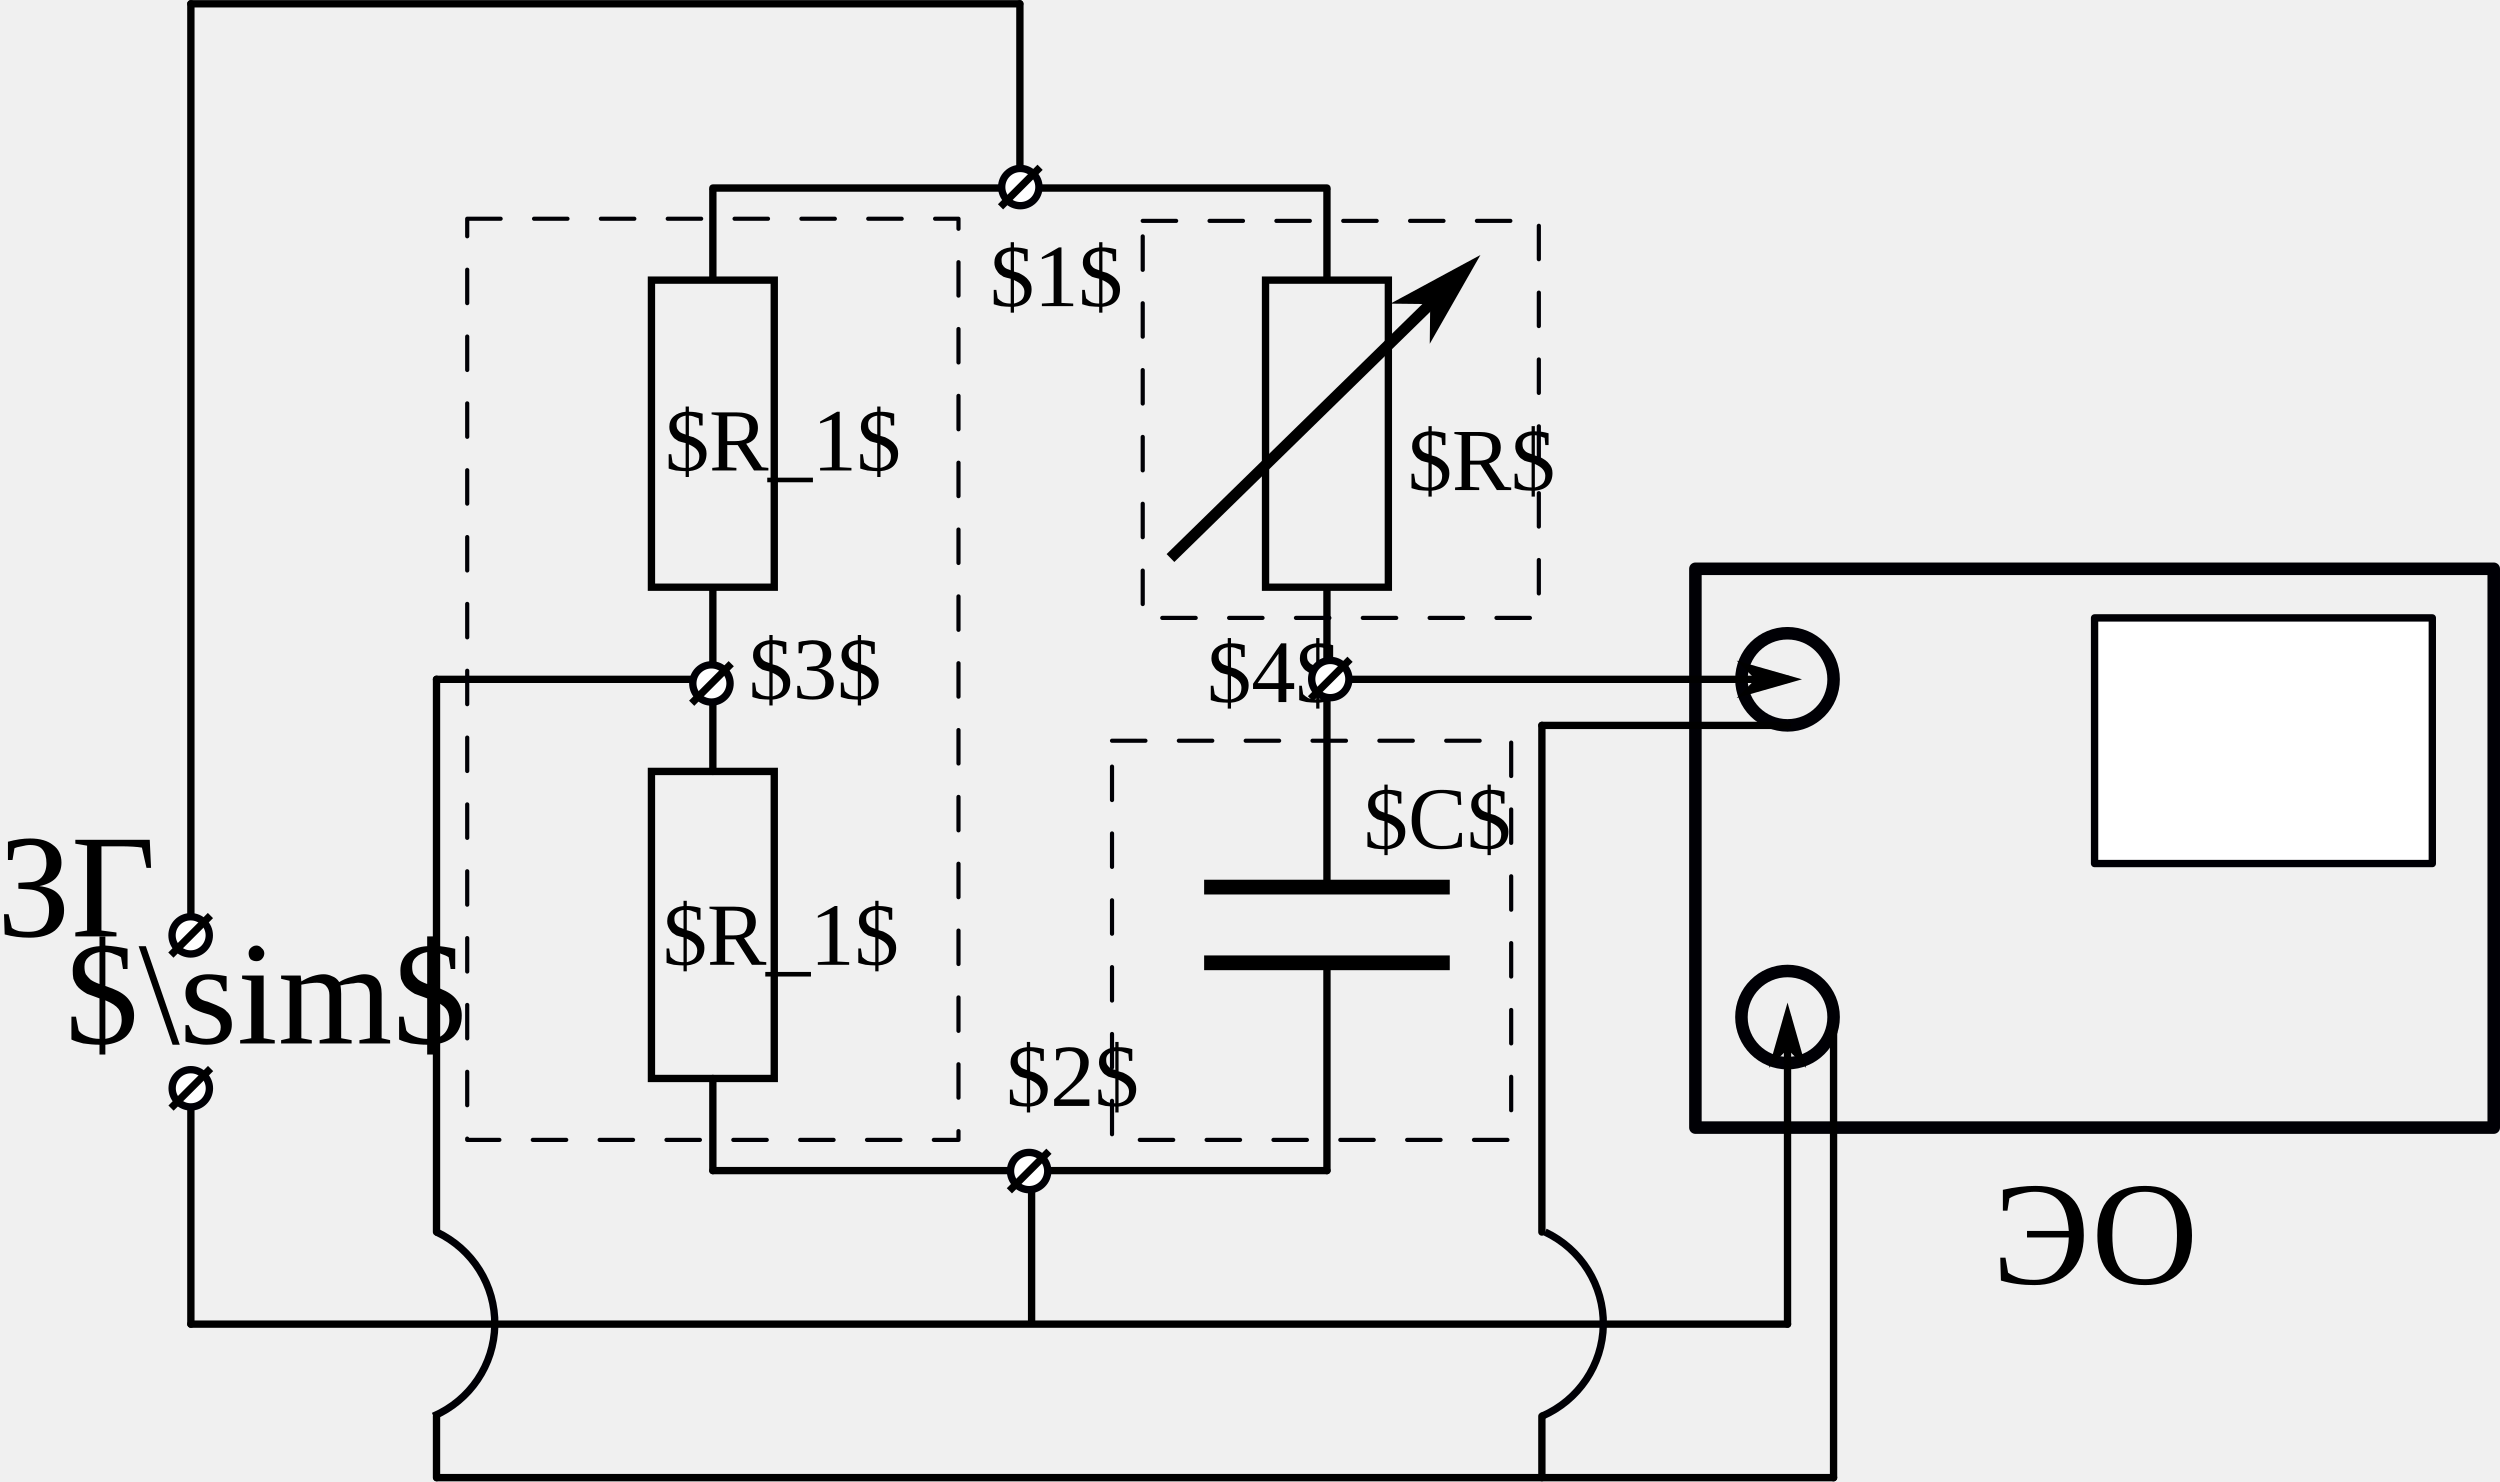
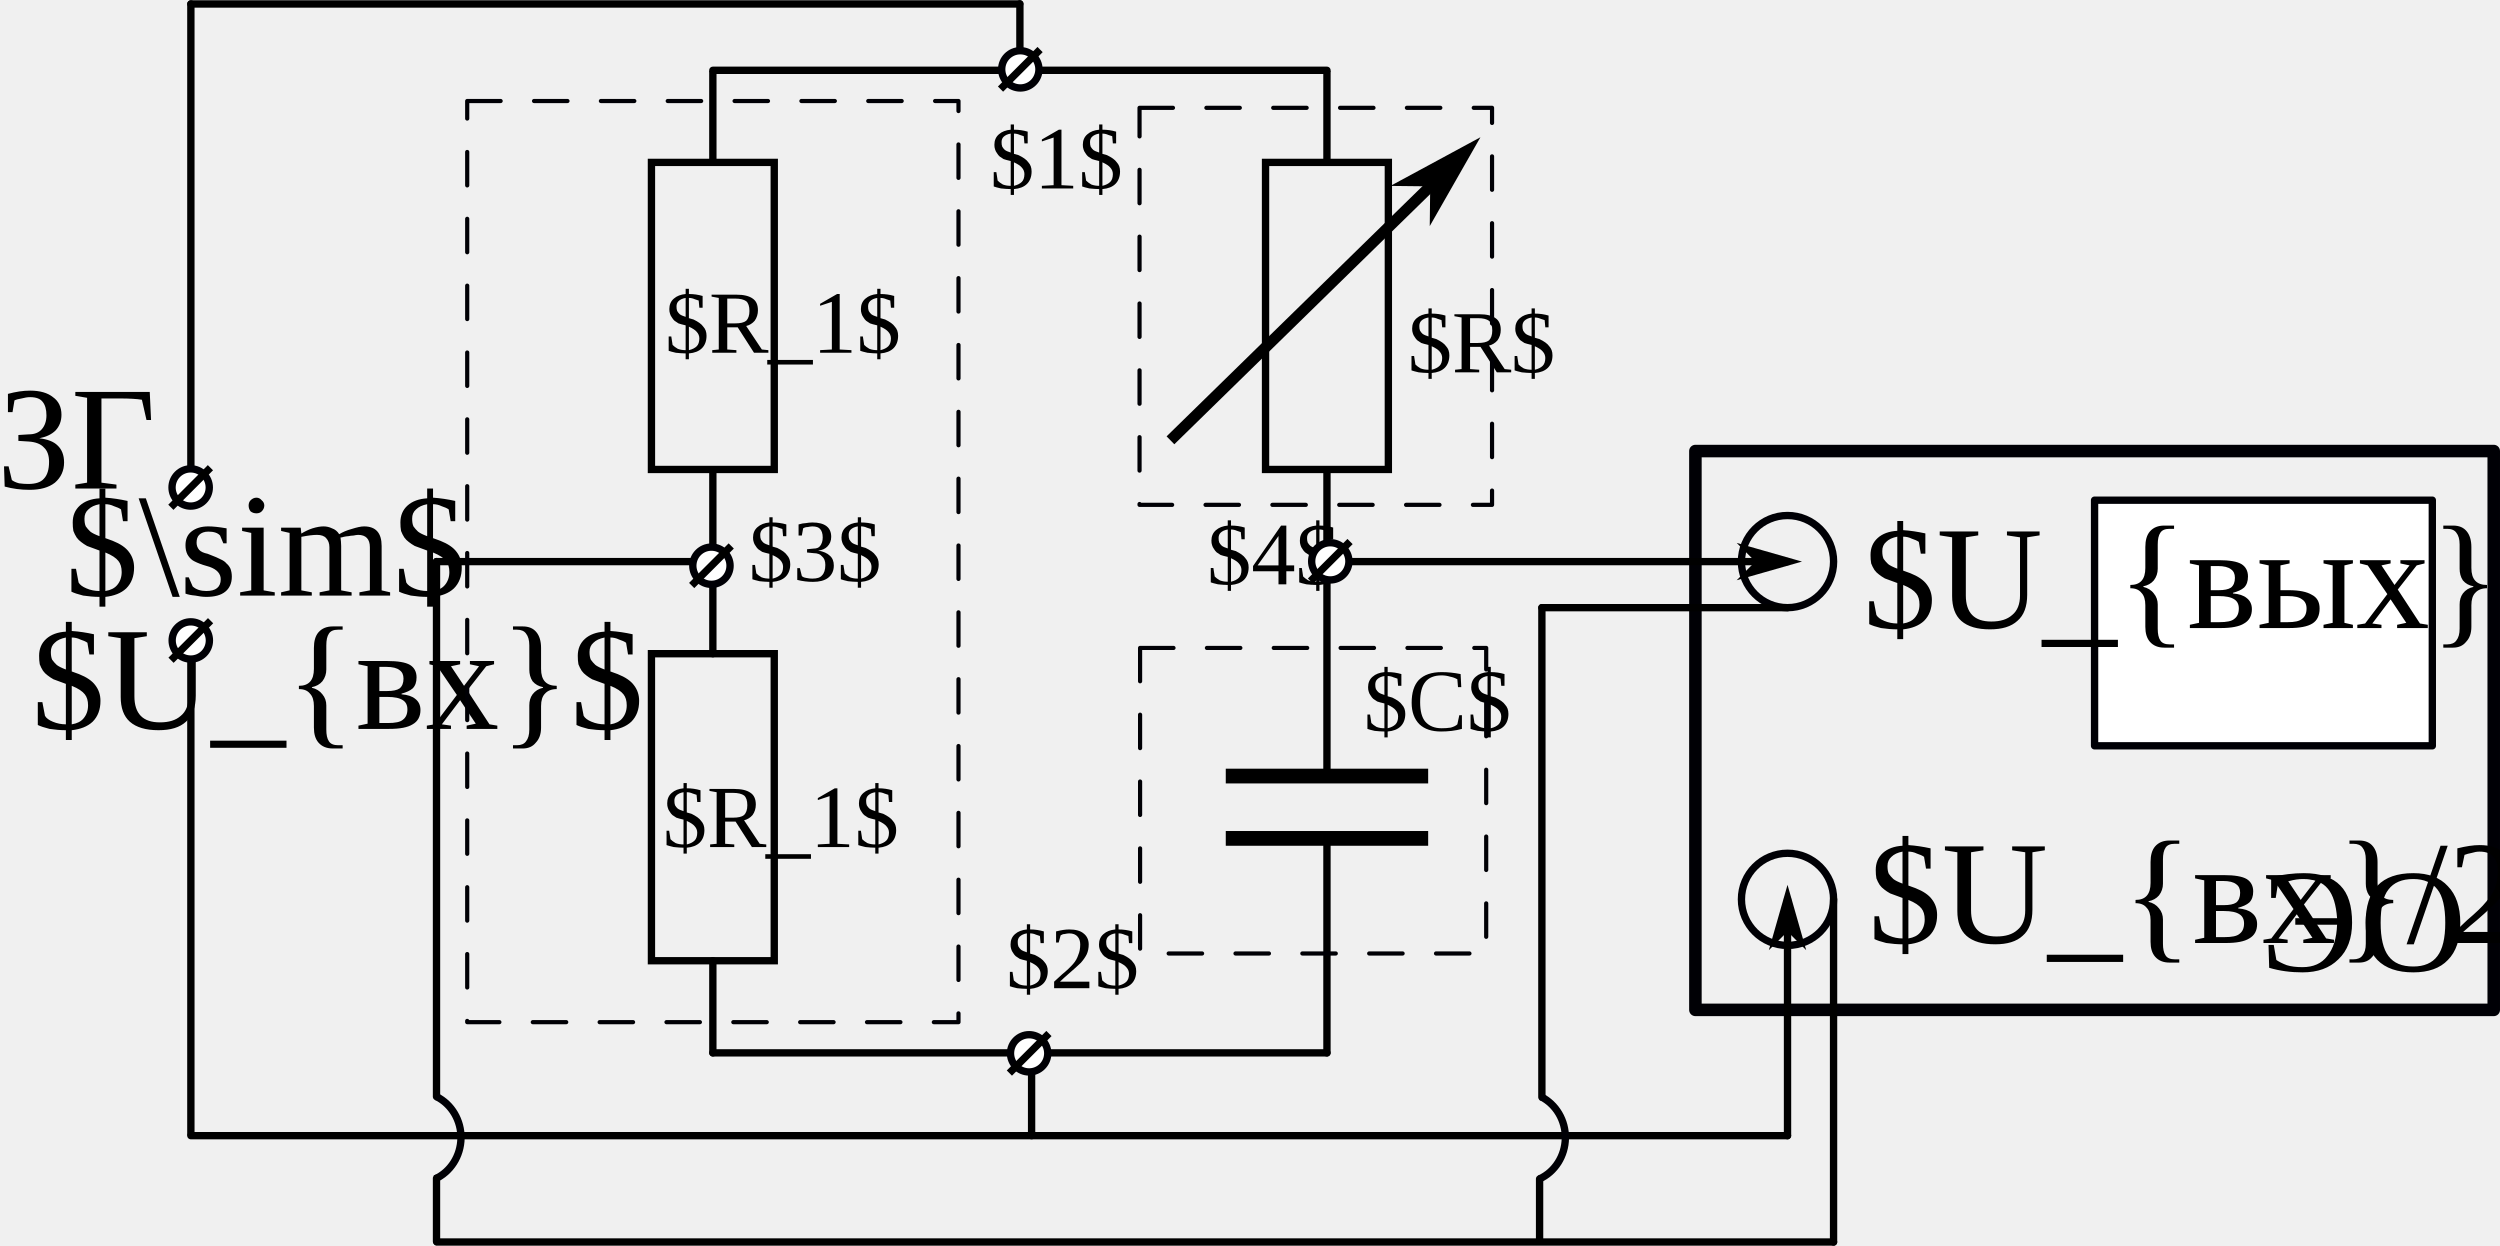
- <svg xmlns="http://www.w3.org/2000/svg" xmlns:ns1="http://www.openswatchbook.org/uri/2009/osb" width="5.984cm" height="3.546cm" viewBox="0 0 59.844 35.459" version="1.1" id="svg6981">
+ <svg xmlns="http://www.w3.org/2000/svg" xmlns:ns1="http://www.openswatchbook.org/uri/2009/osb" width="5.984cm" height="2.982cm" viewBox="0 0 59.844 29.818" version="1.1" id="svg6981">
  <defs id="defs6975">
    <marker orient="auto" refY="0" refX="0" id="Arrow1Mstart" style="overflow:visible">
      <path id="path4441" d="M 0,0 5,-5 -12.5,0 5,5 0,0 Z" style="fill:#000000;fill-opacity:1;fill-rule:evenodd;stroke:#000000;stroke-width:1pt;stroke-opacity:1" transform="matrix(0.4,0,0,0.4,4,0)" />
    </marker>
    <marker orient="auto" refY="0" refX="0" id="Arrow1Sstart" style="overflow:visible">
      <path id="path1630" d="M 0,0 5,-5 -12.5,0 5,5 0,0 Z" style="fill:#000000;fill-opacity:1;fill-rule:evenodd;stroke:#000000;stroke-width:1pt;stroke-opacity:1" transform="matrix(0.2,0,0,0.2,1.2,0)" />
    </marker>
    <marker style="overflow:visible" id="marker1590" refX="0" refY="0" orient="auto">
      <path transform="matrix(-0.2,0,0,-0.2,-1.2,0)" style="fill:#000000;fill-opacity:1;fill-rule:evenodd;stroke:#000000;stroke-width:1pt;stroke-opacity:1" d="M 0,0 5,-5 -12.5,0 5,5 Z" id="path1588" />
    </marker>
    <marker orient="auto" refY="0" refX="0" id="Arrow1Send" style="overflow:visible">
      <path id="path1559" d="M 0,0 5,-5 -12.5,0 5,5 0,0 Z" style="fill:#000000;fill-opacity:1;fill-rule:evenodd;stroke:#000000;stroke-width:1pt;stroke-opacity:1" transform="matrix(-0.2,0,0,-0.2,-1.2,0)" />
    </marker>
    <linearGradient id="linearGradient9107" ns1:paint="solid">
      <stop style="stop-color:#000000;stop-opacity:1;" offset="0" id="stop9105" />
    </linearGradient>
    <marker orient="auto" refY="0" refX="0" id="Arrow1Send-4" style="overflow:visible">
      <path id="path1559-25" d="M 0,0 5,-5 -12.5,0 5,5 Z" style="fill:#000000;fill-opacity:1;fill-rule:evenodd;stroke:#000000;stroke-width:1pt;stroke-opacity:1" transform="matrix(-0.2,0,0,-0.2,-1.2,0)" />
    </marker>
    <marker orient="auto" refY="0" refX="0" id="Arrow1Mend" style="overflow:visible">
      <path id="path1553" d="M 0,0 5,-5 -12.5,0 5,5 Z" style="fill:#000000;fill-opacity:1;fill-rule:evenodd;stroke:#000000;stroke-width:1pt;stroke-opacity:1" transform="matrix(-0.4,0,0,-0.4,-4,0)" />
    </marker>
    <marker orient="auto" refY="0" refX="0" id="marker12878-1" style="overflow:visible">
      <path id="path12876-5" d="M 0,0 5,-5 -12.5,0 5,5 Z" style="fill:#000000;fill-opacity:1;fill-rule:evenodd;stroke:#000000;stroke-width:1pt;stroke-opacity:1" transform="matrix(-0.2,0,0,-0.2,-1.2,0)" />
    </marker>
    <marker orient="auto" refY="0" refX="0" id="Arrow1Mend-9" style="overflow:visible">
      <path id="path1553-7" d="M 0,0 5,-5 -12.5,0 5,5 Z" style="fill:#000000;fill-opacity:1;fill-rule:evenodd;stroke:#000000;stroke-width:1pt;stroke-opacity:1" transform="matrix(-0.4,0,0,-0.4,-4,0)" />
    </marker>
  </defs>
-   <g id="layer1" transform="translate(-27.30605,-254.2705)" style="display:inline">
+   <g id="layer1" transform="translate(-27.30605,-257.089)" style="display:inline">
    <rect style="opacity:1;fill:none;fill-opacity:1;stroke:#000005;stroke-width:0.3;stroke-linecap:butt;stroke-linejoin:round;stroke-miterlimit:4;stroke-dasharray:none;stroke-dashoffset:0;stroke-opacity:1;paint-order:markers fill stroke" id="rect7528" width="19.11" height="13.377" x="67.89" y="267.884" />
    <rect style="opacity:1;fill:#ffffff;fill-opacity:1;stroke:#000005;stroke-width:0.176;stroke-linecap:butt;stroke-linejoin:round;stroke-miterlimit:4;stroke-dasharray:none;stroke-dashoffset:0;stroke-opacity:1;paint-order:markers fill stroke" id="rect7530" width="8.085" height="5.88" x="77.445" y="269.06" />
    <g id="layer4" style="display:inline">
      <text xml:space="preserve" style="font-style:normal;font-variant:normal;font-weight:normal;font-stretch:normal;font-size:2.117px;line-height:1.25;font-family:'Times New Roman';-inkscape-font-specification:'Times New Roman, Normal';text-align:start;letter-spacing:0px;word-spacing:0px;writing-mode:lr-tb;text-anchor:start;fill:#000000;fill-opacity:1;stroke:none;stroke-width:0.265" x="67" y="252" id="text2124">
        <tspan id="tspan2122" x="67" y="252" style="stroke-width:0.265" />
      </text>
      <text xml:space="preserve" style="font-style:normal;font-variant:normal;font-weight:normal;font-stretch:normal;font-size:2.117px;line-height:1.25;font-family:'Times New Roman';-inkscape-font-specification:'Times New Roman, Normal';text-align:start;letter-spacing:0px;word-spacing:0px;writing-mode:lr-tb;text-anchor:start;fill:#000000;fill-opacity:1;stroke:none;stroke-width:0.265" x="51" y="261.597" id="text6923">
        <tspan id="tspan6921" x="51" y="261.597" style="stroke-width:0.265">$1$</tspan>
      </text>
      <text xml:space="preserve" style="font-style:normal;font-variant:normal;font-weight:normal;font-stretch:normal;font-size:2.117px;line-height:1.25;font-family:'Times New Roman';-inkscape-font-specification:'Times New Roman, Normal';text-align:start;letter-spacing:0px;word-spacing:0px;writing-mode:lr-tb;text-anchor:start;fill:#000000;fill-opacity:1;stroke:none;stroke-width:0.265" x="43.217" y="265.532" id="text6939">
        <tspan id="tspan6937" x="43.217" y="265.532" style="stroke-width:0.265">$R_1$</tspan>
      </text>
      <text xml:space="preserve" style="font-style:normal;font-variant:normal;font-weight:normal;font-stretch:normal;font-size:2.117px;line-height:1.25;font-family:'Times New Roman';-inkscape-font-specification:'Times New Roman, Normal';text-align:start;letter-spacing:0px;word-spacing:0px;writing-mode:lr-tb;text-anchor:start;fill:#000000;fill-opacity:1;stroke:none;stroke-width:0.265" x="51.387" y="280.742" id="text6927">
        <tspan id="tspan6925" x="51.387" y="280.742" style="stroke-width:0.265">$2$</tspan>
      </text>
      <text xml:space="preserve" style="font-style:normal;font-variant:normal;font-weight:normal;font-stretch:normal;font-size:2.117px;line-height:1.25;font-family:'Times New Roman';-inkscape-font-specification:'Times New Roman, Normal';text-align:start;letter-spacing:0px;word-spacing:0px;writing-mode:lr-tb;text-anchor:start;fill:#000000;fill-opacity:1;stroke:none;stroke-width:0.265" x="45.224" y="271" id="text6931">
        <tspan id="tspan6929" x="45.224" y="271" style="stroke-width:0.265">$3$</tspan>
      </text>
      <text xml:space="preserve" style="font-style:normal;font-variant:normal;font-weight:normal;font-stretch:normal;font-size:2.117px;line-height:1.25;font-family:'Times New Roman';-inkscape-font-specification:'Times New Roman, Normal';text-align:start;letter-spacing:0px;word-spacing:0px;writing-mode:lr-tb;text-anchor:start;fill:#000000;fill-opacity:1;stroke:none;stroke-width:0.265" x="43.168" y="277.362" id="text6943">
        <tspan id="tspan6941" x="43.168" y="277.362" style="stroke-width:0.265">$R_1$</tspan>
      </text>
      <text xml:space="preserve" style="font-style:normal;font-variant:normal;font-weight:normal;font-stretch:normal;font-size:2.117px;line-height:1.25;font-family:'Times New Roman';-inkscape-font-specification:'Times New Roman, Normal';text-align:start;letter-spacing:0px;word-spacing:0px;writing-mode:lr-tb;text-anchor:start;fill:#000000;fill-opacity:1;stroke:none;stroke-width:0.265" x="56.195" y="271.075" id="text6935">
        <tspan id="tspan6933" x="56.195" y="271.075" style="stroke-width:0.265">$4$</tspan>
      </text>
      <text xml:space="preserve" style="font-style:normal;font-variant:normal;font-weight:normal;font-stretch:normal;font-size:2.117px;line-height:1.25;font-family:'Times New Roman';-inkscape-font-specification:'Times New Roman, Normal';text-align:start;letter-spacing:0px;word-spacing:0px;writing-mode:lr-tb;text-anchor:start;fill:#000000;fill-opacity:1;stroke:none;stroke-width:0.265" x="61" y="266" id="text6947">
        <tspan id="tspan6945" x="61" y="266" style="stroke-width:0.265">$R$</tspan>
      </text>
      <text xml:space="preserve" style="font-style:normal;font-variant:normal;font-weight:normal;font-stretch:normal;font-size:2.117px;line-height:1.25;font-family:'Times New Roman';-inkscape-font-specification:'Times New Roman, Normal';text-align:start;letter-spacing:0px;word-spacing:0px;writing-mode:lr-tb;text-anchor:start;fill:#000000;fill-opacity:1;stroke:none;stroke-width:0.265" x="59.947" y="274.581" id="text6951">
        <tspan id="tspan6949" x="59.947" y="274.581" style="stroke-width:0.265">$C$</tspan>
      </text>
-       <text xml:space="preserve" style="color:#000000;font-style:normal;font-variant:normal;font-weight:normal;font-stretch:normal;font-size:3.528px;line-height:125%;font-family:'Times New Roman';-inkscape-font-specification:'Times New Roman, ';text-indent:0;text-align:start;text-decoration:none;text-decoration-line:none;text-decoration-style:solid;text-decoration-color:#000000;letter-spacing:0px;word-spacing:0px;text-transform:none;direction:ltr;block-progression:tb;writing-mode:lr-tb;baseline-shift:baseline;text-anchor:start;white-space:normal;clip-rule:nonzero;display:inline;overflow:visible;visibility:visible;opacity:1;isolation:auto;mix-blend-mode:normal;color-interpolation:sRGB;color-interpolation-filters:linearRGB;solid-color:#000000;solid-opacity:1;fill:#000000;fill-opacity:1;fill-rule:nonzero;stroke:none;stroke-width:0.5;stroke-linecap:butt;stroke-linejoin:miter;stroke-miterlimit:4;stroke-dasharray:none;stroke-dashoffset:0;stroke-opacity:1;color-rendering:auto;image-rendering:auto;shape-rendering:auto;text-rendering:auto;enable-background:accumulate" x="75" y="285" id="text3441">
-         <tspan id="tspan3443" x="75" y="285">ЭО</tspan>
+       <text xml:space="preserve" style="color:#000000;font-style:normal;font-variant:normal;font-weight:normal;font-stretch:normal;font-size:3.528px;line-height:125%;font-family:'Times New Roman';-inkscape-font-specification:'Times New Roman, ';text-indent:0;text-align:start;text-decoration:none;text-decoration-line:none;text-decoration-style:solid;text-decoration-color:#000000;letter-spacing:0px;word-spacing:0px;text-transform:none;direction:ltr;block-progression:tb;writing-mode:lr-tb;baseline-shift:baseline;text-anchor:start;white-space:normal;clip-rule:nonzero;display:inline;overflow:visible;visibility:visible;opacity:1;isolation:auto;mix-blend-mode:normal;color-interpolation:sRGB;color-interpolation-filters:linearRGB;solid-color:#000000;solid-opacity:1;fill:#000000;fill-opacity:1;fill-rule:nonzero;stroke:none;stroke-width:0.5;stroke-linecap:butt;stroke-linejoin:miter;stroke-miterlimit:4;stroke-dasharray:none;stroke-dashoffset:0;stroke-opacity:1;color-rendering:auto;image-rendering:auto;shape-rendering:auto;text-rendering:auto;enable-background:accumulate" x="81.423" y="280.333" id="text3441">
+         <tspan id="tspan3443" x="81.423" y="280.333">ЭО</tspan>
+       </text>
+       <text xml:space="preserve" style="color:#000000;font-style:normal;font-variant:normal;font-weight:normal;font-stretch:normal;font-size:3.528px;line-height:125%;font-family:'Times New Roman';-inkscape-font-specification:'Times New Roman, ';text-indent:0;text-align:start;text-decoration:none;text-decoration-line:none;text-decoration-style:solid;text-decoration-color:#000000;letter-spacing:0px;word-spacing:0px;text-transform:none;direction:ltr;block-progression:tb;writing-mode:lr-tb;baseline-shift:baseline;text-anchor:start;white-space:normal;clip-rule:nonzero;display:inline;overflow:visible;visibility:visible;opacity:1;isolation:auto;mix-blend-mode:normal;color-interpolation:sRGB;color-interpolation-filters:linearRGB;solid-color:#000000;solid-opacity:1;fill:#000000;fill-opacity:1;fill-rule:nonzero;stroke:none;stroke-width:0.5;stroke-linecap:butt;stroke-linejoin:miter;stroke-miterlimit:4;stroke-dasharray:none;stroke-dashoffset:0;stroke-opacity:1;color-rendering:auto;image-rendering:auto;shape-rendering:auto;text-rendering:auto;enable-background:accumulate" x="28.053" y="274.534" id="text3514">
+         <tspan id="tspan3516" x="28.053" y="274.534">$U_{вх}$</tspan>
+       </text>
+       <text id="text3522" y="272.12" x="71.894" style="color:#000000;font-style:normal;font-variant:normal;font-weight:normal;font-stretch:normal;font-size:3.528px;line-height:125%;font-family:'Times New Roman';-inkscape-font-specification:'Times New Roman, ';text-indent:0;text-align:start;text-decoration:none;text-decoration-line:none;text-decoration-style:solid;text-decoration-color:#000000;letter-spacing:0px;word-spacing:0px;text-transform:none;direction:ltr;block-progression:tb;writing-mode:lr-tb;baseline-shift:baseline;text-anchor:start;white-space:normal;clip-rule:nonzero;display:inline;overflow:visible;visibility:visible;opacity:1;isolation:auto;mix-blend-mode:normal;color-interpolation:sRGB;color-interpolation-filters:linearRGB;solid-color:#000000;solid-opacity:1;fill:#000000;fill-opacity:1;fill-rule:nonzero;stroke:none;stroke-width:0.5;stroke-linecap:butt;stroke-linejoin:miter;stroke-miterlimit:4;stroke-dasharray:none;stroke-dashoffset:0;stroke-opacity:1;color-rendering:auto;image-rendering:auto;shape-rendering:auto;text-rendering:auto;enable-background:accumulate" xml:space="preserve">
+         <tspan y="272.12" x="71.894" id="tspan3524">$U_{вых}$</tspan>
+       </text>
+       <text xml:space="preserve" style="color:#000000;font-style:normal;font-variant:normal;font-weight:normal;font-stretch:normal;font-size:3.528px;line-height:125%;font-family:'Times New Roman';-inkscape-font-specification:'Times New Roman, ';text-indent:0;text-align:start;text-decoration:none;text-decoration-line:none;text-decoration-style:solid;text-decoration-color:#000000;letter-spacing:0px;word-spacing:0px;text-transform:none;direction:ltr;block-progression:tb;writing-mode:lr-tb;baseline-shift:baseline;text-anchor:start;white-space:normal;clip-rule:nonzero;display:inline;overflow:visible;visibility:visible;opacity:1;isolation:auto;mix-blend-mode:normal;color-interpolation:sRGB;color-interpolation-filters:linearRGB;solid-color:#000000;solid-opacity:1;fill:#000000;fill-opacity:1;fill-rule:nonzero;stroke:none;stroke-width:0.5;stroke-linecap:butt;stroke-linejoin:miter;stroke-miterlimit:4;stroke-dasharray:none;stroke-dashoffset:0;stroke-opacity:1;color-rendering:auto;image-rendering:auto;shape-rendering:auto;text-rendering:auto;enable-background:accumulate" x="72.019" y="279.661" id="text3526">
+         <tspan id="tspan3528" x="72.019" y="279.661">$U_{вх}/2$</tspan>
      </text>
    </g>
-     <circle style="opacity:1;fill:none;fill-opacity:1;fill-rule:nonzero;stroke:#000005;stroke-width:0.3;stroke-linecap:round;stroke-linejoin:round;stroke-miterlimit:4;stroke-dasharray:none;stroke-dashoffset:0;stroke-opacity:1;paint-order:markers fill stroke" id="path9338-0-2" cx="70.095" cy="278.615" r="1.103" />
-     <circle style="opacity:1;fill:none;fill-opacity:1;fill-rule:nonzero;stroke:#000005;stroke-width:0.3;stroke-linecap:round;stroke-linejoin:round;stroke-miterlimit:4;stroke-dasharray:none;stroke-dashoffset:0;stroke-opacity:1;paint-order:markers fill stroke" id="path9338-0-2-4" cx="70.095" cy="270.53" r="1.103" />
-     <path style="fill:none;stroke:#000000;stroke-width:0.176;stroke-linecap:round;stroke-linejoin:miter;stroke-miterlimit:4;stroke-dasharray:none;stroke-opacity:1" d="m 31.875,254.36 19.84,0" id="path6148" />
-     <path style="fill:none;stroke:#000000;stroke-width:0.176;stroke-linecap:round;stroke-linejoin:miter;stroke-miterlimit:4;stroke-dasharray:none;stroke-opacity:1" d="m 37.764,289.64 33.433,0" id="path6150" />
-     <path style="fill:none;stroke:#000000;stroke-width:0.176;stroke-linecap:round;stroke-linejoin:miter;stroke-miterlimit:4;stroke-dasharray:none;stroke-opacity:1" d="m 51.72,254.36 0,3.941" id="path6154" />
+     <circle style="opacity:1;fill:none;fill-opacity:1;fill-rule:nonzero;stroke:#000005;stroke-width:0.176;stroke-linecap:round;stroke-linejoin:round;stroke-miterlimit:4;stroke-dasharray:none;stroke-dashoffset:0;stroke-opacity:1;paint-order:markers fill stroke" id="path9338-0-2" cx="70.095" cy="278.615" r="1.103" />
+     <circle style="opacity:1;fill:none;fill-opacity:1;fill-rule:nonzero;stroke:#000005;stroke-width:0.176;stroke-linecap:round;stroke-linejoin:round;stroke-miterlimit:4;stroke-dasharray:none;stroke-dashoffset:0;stroke-opacity:1;paint-order:markers fill stroke" id="path9338-0-2-4" cx="70.095" cy="270.53" r="1.103" />
+     <path style="fill:none;stroke:#000000;stroke-width:0.176;stroke-linecap:round;stroke-linejoin:miter;stroke-miterlimit:4;stroke-dasharray:none;stroke-opacity:1" d="m 31.875,257.182 19.84,0" id="path6148" />
+     <path style="fill:none;stroke:#000000;stroke-width:0.176;stroke-linecap:round;stroke-linejoin:miter;stroke-miterlimit:4;stroke-dasharray:none;stroke-opacity:1" d="m 37.764,286.818 33.433,0" id="path6150" />
+     <path style="fill:none;stroke:#000000;stroke-width:0.176;stroke-linecap:round;stroke-linejoin:miter;stroke-miterlimit:4;stroke-dasharray:none;stroke-opacity:1" d="m 51.72,257.178 0,1.122" id="path6154" />
    <path style="fill:none;stroke:#000000;stroke-width:0.176;stroke-linecap:round;stroke-linejoin:miter;stroke-miterlimit:4;stroke-dasharray:none;stroke-opacity:1" d="m 44.37,258.77 14.7,0" id="path6156" />
    <path style="fill:none;stroke:#000000;stroke-width:0.176;stroke-linecap:round;stroke-linejoin:miter;stroke-miterlimit:4;stroke-dasharray:none;stroke-opacity:1" d="m 44.37,282.29 14.7,0" id="path6158" />
    <path style="fill:#800000;stroke:#000000;stroke-width:0.176;stroke-linecap:round;stroke-linejoin:miter;stroke-miterlimit:4;stroke-dasharray:none;stroke-opacity:1" d="m 59.07,268.336 0,7.168" id="path6160" />
    <path style="fill:none;stroke:#000000;stroke-width:0.176;stroke-linecap:round;stroke-linejoin:miter;stroke-miterlimit:4;stroke-dasharray:none;stroke-opacity:1" d="m 44.37,268.347 0,4.388" id="path6162" />
-     <path style="fill:none;stroke:#000000;stroke-width:0.176;stroke-linecap:round;stroke-linejoin:miter;stroke-miterlimit:4;stroke-dasharray:none;stroke-opacity:1" d="m 52,282.264 0,3.675" id="path6154-6" />
+     <path style="fill:none;stroke:#000000;stroke-width:0.176;stroke-linecap:round;stroke-linejoin:miter;stroke-miterlimit:4;stroke-dasharray:none;stroke-opacity:1" d="m 52,282.264 0,2.008" id="path6154-6" />
    <path style="fill:none;stroke:#000000;stroke-width:0.176;stroke-linecap:round;stroke-linejoin:miter;stroke-miterlimit:4;stroke-dasharray:none;stroke-opacity:1;marker-end:url(#Arrow1Mend)" d="m 59.07,270.53 11.025,0" id="path6179" />
    <path style="fill:none;stroke:#000000;stroke-width:0.176;stroke-linecap:round;stroke-linejoin:miter;stroke-miterlimit:4;stroke-dasharray:none;stroke-opacity:1" d="m 37.755,270.53 6.615,0" id="path6179-0" />
-     <path style="fill:none;stroke:#000000;stroke-width:0.176;stroke-linecap:round;stroke-linejoin:miter;stroke-miterlimit:4;stroke-dasharray:none;stroke-opacity:1" d="m 37.755,270.53 0,13.23" id="path6181-5" />
+     <path style="fill:none;stroke:#000000;stroke-width:0.176;stroke-linecap:round;stroke-linejoin:miter;stroke-miterlimit:4;stroke-dasharray:none;stroke-opacity:1" d="m 37.755,270.53 0,12.808" id="path6181-5" />
    <path style="fill:none;stroke:#000000;stroke-width:0.176;stroke-linecap:round;stroke-linejoin:miter;stroke-miterlimit:4;stroke-dasharray:none;stroke-opacity:1" d="m 70.095,271.633 -5.88,0 0,0" id="path6183-0" />
-     <path style="fill:none;stroke:#000000;stroke-width:0.353;stroke-linecap:butt;stroke-linejoin:miter;stroke-miterlimit:4;stroke-dasharray:none;stroke-opacity:1" d="m 56.13,275.504 5.88,0" id="path1661-5" />
+     <path style="fill:none;stroke:#000000;stroke-width:0.353;stroke-linecap:butt;stroke-linejoin:miter;stroke-miterlimit:4;stroke-dasharray:none;stroke-opacity:1" d="m 56.648,275.664 4.845,0" id="path1661-5" />
    <path style="fill:none;stroke:#000000;stroke-width:0.176;stroke-linecap:butt;stroke-linejoin:miter;stroke-miterlimit:4;stroke-dasharray:none;stroke-opacity:1" d="m 44.37,258.781 0,2.194" id="path6273" />
    <rect style="opacity:1;fill:none;fill-opacity:1;stroke:#000000;stroke-width:0.176;stroke-linecap:square;stroke-linejoin:miter;stroke-miterlimit:4;stroke-dasharray:none;stroke-dashoffset:0;stroke-opacity:1;paint-order:normal" id="rect1615-1-1" width="7.35" height="2.94" x="260.975" y="-60.54" transform="matrix(0,1,-1,0,0,0)" />
    <path style="fill:none;stroke:#000000;stroke-width:0.176;stroke-linecap:butt;stroke-linejoin:miter;stroke-miterlimit:4;stroke-dasharray:none;stroke-opacity:1" d="m 59.07,258.781 0,2.194" id="path6273-5" />
    <path style="fill:none;stroke:#000000;stroke-width:0.176;stroke-linecap:round;stroke-linejoin:miter;stroke-miterlimit:4;stroke-dasharray:none;stroke-opacity:1" d="m 44.37,280.085 0,2.205" id="path6273-8" />
    <path style="fill:none;stroke:#000000;stroke-width:0.176;stroke-linecap:round;stroke-linejoin:miter;stroke-miterlimit:4;stroke-dasharray:none;stroke-opacity:1" d="m 59.07,277.316 0,4.974" id="path6273-1" />
    <path style="fill:none;stroke:#000000;stroke-width:0.265;stroke-linecap:butt;stroke-linejoin:miter;stroke-miterlimit:4;stroke-dasharray:none;stroke-opacity:1;marker-end:url(#Arrow1Mend-9)" d="m 55.324,267.627 7.047,-6.89" id="path6347-4" />
-     <path style="opacity:1;fill:none;fill-opacity:1;stroke:#000005;stroke-width:0.176;stroke-linecap:butt;stroke-linejoin:round;stroke-miterlimit:4;stroke-dasharray:none;stroke-dashoffset:0;stroke-opacity:1;paint-order:markers fill stroke" id="path6813" d="m 37.755,283.76 a 2.448,2.424 0 0 1 1.395,2.229 2.448,2.424 0 0 1 -1.47,2.181" />
-     <path style="fill:none;stroke:#000000;stroke-width:0.176;stroke-linecap:round;stroke-linejoin:miter;stroke-miterlimit:4;stroke-dasharray:none;stroke-opacity:1" d="m 64.215,271.633 0,12.128" id="path6181-5-1" />
+     <path style="opacity:1;fill:none;fill-opacity:1;stroke:#000005;stroke-width:0.176;stroke-linecap:butt;stroke-linejoin:round;stroke-miterlimit:4;stroke-dasharray:none;stroke-dashoffset:0;stroke-opacity:1;paint-order:markers fill stroke" id="path6813" d="m 37.755,283.338 a 1.029,1.082 0 0 1 0.586,0.995 1.029,1.082 0 0 1 -0.618,0.974" />
+     <path style="fill:none;stroke:#000000;stroke-width:0.176;stroke-linecap:round;stroke-linejoin:miter;stroke-miterlimit:4;stroke-dasharray:none;stroke-opacity:1" d="m 64.215,271.633 0,11.717" id="path6181-5-1" />
    <rect style="opacity:1;fill:none;fill-opacity:1;stroke:#000000;stroke-width:0.176;stroke-linecap:square;stroke-linejoin:miter;stroke-miterlimit:4;stroke-dasharray:none;stroke-dashoffset:0;stroke-opacity:1;paint-order:normal" id="rect1615-1-1-4" width="7.35" height="2.94" x="260.975" y="-45.84" transform="matrix(0,1,-1,0,0,0)" />
    <rect style="opacity:1;fill:none;fill-opacity:1;stroke:#000000;stroke-width:0.176;stroke-linecap:square;stroke-linejoin:miter;stroke-miterlimit:4;stroke-dasharray:none;stroke-dashoffset:0;stroke-opacity:1;paint-order:normal" id="rect1615-1-1-7" width="7.35" height="2.94" x="272.735" y="-45.84" transform="matrix(0,1,-1,0,0,0)" />
-     <path style="fill:none;stroke:#000000;stroke-width:0.353;stroke-linecap:butt;stroke-linejoin:miter;stroke-miterlimit:4;stroke-dasharray:none;stroke-opacity:1" d="m 56.13,277.316 5.88,0" id="path1661-5-4" />
-     <path style="fill:none;stroke:#000000;stroke-width:0.176;stroke-linecap:round;stroke-linejoin:miter;stroke-miterlimit:4;stroke-dasharray:none;stroke-opacity:1" d="m 31.875,254.36 0,22.05" id="path6181-5-8" />
-     <path style="fill:none;stroke:#000000;stroke-width:0.176;stroke-linecap:round;stroke-linejoin:miter;stroke-miterlimit:4;stroke-dasharray:none;stroke-opacity:1" d="m 31.875,280.82 0,5.145" id="path6154-6-7" />
-     <path style="fill:none;stroke:#000000;stroke-width:0.176;stroke-linecap:round;stroke-linejoin:miter;stroke-miterlimit:4;stroke-dasharray:none;stroke-opacity:1" d="m 31.875,285.965 38.22,0" id="path6148-4" />
-     <path style="fill:none;stroke:#000000;stroke-width:0.176;stroke-linecap:round;stroke-linejoin:miter;stroke-miterlimit:4;stroke-dasharray:none;stroke-opacity:1;marker-start:url(#Arrow1Mstart)" d="m 70.095,278.615 0,7.35" id="path6181-5-5" />
-     <path style="fill:none;stroke:#000000;stroke-width:0.176;stroke-linecap:round;stroke-linejoin:miter;stroke-miterlimit:4;stroke-dasharray:none;stroke-opacity:1" d="m 37.755,288.17 0,1.47" id="path6154-6-1" />
-     <path style="fill:none;stroke:#000000;stroke-width:0.176;stroke-linecap:round;stroke-linejoin:miter;stroke-miterlimit:4;stroke-dasharray:none;stroke-opacity:1" d="m 71.197,278.983 0,10.658" id="path6154-6-5" />
-     <path style="opacity:1;fill:none;fill-opacity:1;stroke:#000005;stroke-width:0.176;stroke-linecap:butt;stroke-linejoin:round;stroke-miterlimit:4;stroke-dasharray:none;stroke-dashoffset:0;stroke-opacity:1;paint-order:markers fill stroke" id="path6813-5" d="m 64.29,283.76 a 2.448,2.424 0 0 1 1.395,2.229 2.448,2.424 0 0 1 -1.47,2.181" />
-     <path style="fill:none;stroke:#000000;stroke-width:0.176;stroke-linecap:round;stroke-linejoin:miter;stroke-miterlimit:4;stroke-dasharray:none;stroke-opacity:1" d="m 64.215,288.17 0,1.47" id="path6154-6-1-3" />
+     <path style="fill:none;stroke:#000000;stroke-width:0.353;stroke-linecap:butt;stroke-linejoin:miter;stroke-miterlimit:4;stroke-dasharray:none;stroke-opacity:1" d="m 56.648,277.156 4.845,0" id="path1661-5-4" />
+     <path style="fill:none;stroke:#000000;stroke-width:0.176;stroke-linecap:round;stroke-linejoin:miter;stroke-miterlimit:4;stroke-dasharray:none;stroke-opacity:1" d="m 31.875,257.182 0,11.569" id="path6181-5-8" />
+     <path style="fill:none;stroke:#000000;stroke-width:0.176;stroke-linecap:round;stroke-linejoin:miter;stroke-miterlimit:4;stroke-dasharray:none;stroke-opacity:1" d="m 31.875,272.864 0,11.37" id="path6154-6-7" />
+     <path style="fill:none;stroke:#000000;stroke-width:0.176;stroke-linecap:round;stroke-linejoin:miter;stroke-miterlimit:4;stroke-dasharray:none;stroke-opacity:1" d="m 31.875,284.272 38.22,0" id="path6148-4" />
+     <path style="fill:none;stroke:#000000;stroke-width:0.176;stroke-linecap:round;stroke-linejoin:miter;stroke-miterlimit:4;stroke-dasharray:none;stroke-opacity:1;marker-start:url(#Arrow1Mstart)" d="m 70.095,278.615 0,5.657" id="path6181-5-5" />
+     <path style="fill:none;stroke:#000000;stroke-width:0.176;stroke-linecap:round;stroke-linejoin:miter;stroke-miterlimit:4;stroke-dasharray:none;stroke-opacity:1" d="m 37.755,285.292 0,1.511" id="path6154-6-1" />
+     <path style="fill:none;stroke:#000000;stroke-width:0.176;stroke-linecap:round;stroke-linejoin:miter;stroke-miterlimit:4;stroke-dasharray:none;stroke-opacity:1" d="m 71.197,278.615 0,8.203" id="path6154-6-5" />
+     <path style="fill:none;stroke:#000000;stroke-width:0.176;stroke-linecap:round;stroke-linejoin:miter;stroke-miterlimit:4;stroke-dasharray:none;stroke-opacity:1" d="m 64.16,285.307 0,1.47" id="path6154-6-1-3" />
    <rect style="opacity:1;fill:none;fill-opacity:1;fill-rule:nonzero;stroke:#000005;stroke-width:0.1;stroke-linecap:round;stroke-linejoin:round;stroke-miterlimit:4;stroke-dasharray:0.8, 0.8;stroke-dashoffset:0;stroke-opacity:1;paint-order:markers stroke fill" id="rect2046" width="11.76" height="22.05" x="38.49" y="259.505" />
-     <rect style="opacity:1;fill:none;fill-opacity:1;fill-rule:nonzero;stroke:#000005;stroke-width:0.1;stroke-linecap:round;stroke-linejoin:round;stroke-miterlimit:4;stroke-dasharray:0.8, 0.8;stroke-dashoffset:0;stroke-opacity:1;paint-order:markers stroke fill" id="rect2048" width="9.555" height="9.555" x="53.925" y="272" />
-     <rect style="opacity:1;fill:none;fill-opacity:1;fill-rule:nonzero;stroke:#000005;stroke-width:0.1;stroke-linecap:round;stroke-linejoin:round;stroke-miterlimit:4;stroke-dasharray:0.8, 0.8;stroke-dashoffset:0;stroke-opacity:1;paint-order:markers stroke fill" id="rect2050" width="9.482" height="9.504" x="54.66" y="259.556" />
-     <ellipse style="opacity:1;fill:#ffffff;fill-opacity:1;stroke:#000005;stroke-width:0.176;stroke-linecap:butt;stroke-linejoin:round;stroke-miterlimit:4;stroke-dasharray:none;stroke-dashoffset:0;stroke-opacity:1;paint-order:markers fill stroke" id="path6840-6-3-9-9-7" cx="31.87" cy="276.659" rx="0.446" ry="0.446" />
-     <path style="fill:none;stroke:#000000;stroke-width:0.176;stroke-linecap:butt;stroke-linejoin:miter;stroke-miterlimit:4;stroke-dasharray:none;stroke-opacity:1" d="m 32.343,276.185 -0.947,0.947" id="path17780-5" />
-     <text xml:space="preserve" style="color:#000000;font-style:normal;font-variant:normal;font-weight:normal;font-stretch:normal;font-size:3.528px;line-height:125%;font-family:'Times New Roman';-inkscape-font-specification:'Times New Roman, ';text-indent:0;text-align:start;text-decoration:none;text-decoration-line:none;text-decoration-style:solid;text-decoration-color:#000000;letter-spacing:0px;word-spacing:0px;text-transform:none;direction:ltr;block-progression:tb;writing-mode:lr-tb;baseline-shift:baseline;text-anchor:start;white-space:normal;clip-rule:nonzero;display:inline;overflow:visible;visibility:visible;opacity:1;isolation:auto;mix-blend-mode:normal;color-interpolation:sRGB;color-interpolation-filters:linearRGB;solid-color:#000000;solid-opacity:1;fill:#000000;fill-opacity:1;fill-rule:nonzero;stroke:none;stroke-width:0.5;stroke-linecap:butt;stroke-linejoin:miter;stroke-miterlimit:4;stroke-dasharray:none;stroke-dashoffset:0;stroke-opacity:1;color-rendering:auto;image-rendering:auto;shape-rendering:auto;text-rendering:auto;enable-background:accumulate" x="27.232" y="276.685" id="text3449">
-       <tspan id="tspan3451" x="27.232" y="276.685">ЗГ</tspan>
+     <rect style="opacity:1;fill:none;fill-opacity:1;fill-rule:nonzero;stroke:#000005;stroke-width:0.1;stroke-linecap:round;stroke-linejoin:round;stroke-miterlimit:4;stroke-dasharray:0.8, 0.8;stroke-dashoffset:0;stroke-opacity:1;paint-order:markers stroke fill" id="rect2048" width="8.285" height="7.314" x="54.597" y="272.597" />
+     <rect style="opacity:1;fill:none;fill-opacity:1;fill-rule:nonzero;stroke:#000005;stroke-width:0.1;stroke-linecap:round;stroke-linejoin:round;stroke-miterlimit:4;stroke-dasharray:0.8, 0.8;stroke-dashoffset:0;stroke-opacity:1;paint-order:markers stroke fill" id="rect2050" width="8.438" height="9.504" x="54.584" y="259.668" />
+     <ellipse style="opacity:1;fill:#ffffff;fill-opacity:1;stroke:#000005;stroke-width:0.176;stroke-linecap:butt;stroke-linejoin:round;stroke-miterlimit:4;stroke-dasharray:none;stroke-dashoffset:0;stroke-opacity:1;paint-order:markers fill stroke" id="path6840-6-3-9-9-7" cx="31.87" cy="268.756" rx="0.446" ry="0.446" />
+     <path style="fill:none;stroke:#000000;stroke-width:0.176;stroke-linecap:butt;stroke-linejoin:miter;stroke-miterlimit:4;stroke-dasharray:none;stroke-opacity:1" d="m 32.343,268.283 -0.947,0.947" id="path17780-5" />
+     <text xml:space="preserve" style="color:#000000;font-style:normal;font-variant:normal;font-weight:normal;font-stretch:normal;font-size:3.528px;line-height:125%;font-family:'Times New Roman';-inkscape-font-specification:'Times New Roman, ';text-indent:0;text-align:start;text-decoration:none;text-decoration-line:none;text-decoration-style:solid;text-decoration-color:#000000;letter-spacing:0px;word-spacing:0px;text-transform:none;direction:ltr;block-progression:tb;writing-mode:lr-tb;baseline-shift:baseline;text-anchor:start;white-space:normal;clip-rule:nonzero;display:inline;overflow:visible;visibility:visible;opacity:1;isolation:auto;mix-blend-mode:normal;color-interpolation:sRGB;color-interpolation-filters:linearRGB;solid-color:#000000;solid-opacity:1;fill:#000000;fill-opacity:1;fill-rule:nonzero;stroke:none;stroke-width:0.5;stroke-linecap:butt;stroke-linejoin:miter;stroke-miterlimit:4;stroke-dasharray:none;stroke-dashoffset:0;stroke-opacity:1;color-rendering:auto;image-rendering:auto;shape-rendering:auto;text-rendering:auto;enable-background:accumulate" x="27.232" y="268.782" id="text3449">
+       <tspan id="tspan3451" x="27.232" y="268.782">ЗГ</tspan>
    </text>
-     <text xml:space="preserve" style="color:#000000;font-style:normal;font-variant:normal;font-weight:normal;font-stretch:normal;font-size:3.528px;line-height:125%;font-family:'Times New Roman';-inkscape-font-specification:'Times New Roman, ';text-indent:0;text-align:start;text-decoration:none;text-decoration-line:none;text-decoration-style:solid;text-decoration-color:#000000;letter-spacing:0px;word-spacing:0px;text-transform:none;direction:ltr;block-progression:tb;writing-mode:lr-tb;baseline-shift:baseline;text-anchor:start;white-space:normal;clip-rule:nonzero;display:inline;overflow:visible;visibility:visible;opacity:1;isolation:auto;mix-blend-mode:normal;color-interpolation:sRGB;color-interpolation-filters:linearRGB;solid-color:#000000;solid-opacity:1;fill:#000000;fill-opacity:1;fill-rule:nonzero;stroke:none;stroke-width:0.5;stroke-linecap:butt;stroke-linejoin:miter;stroke-miterlimit:4;stroke-dasharray:none;stroke-dashoffset:0;stroke-opacity:1;color-rendering:auto;image-rendering:auto;shape-rendering:auto;text-rendering:auto;enable-background:accumulate" x="28.859" y="279.245" id="text3453">
-       <tspan id="tspan3455" x="28.859" y="279.245">$\sim$</tspan>
+     <text xml:space="preserve" style="color:#000000;font-style:normal;font-variant:normal;font-weight:normal;font-stretch:normal;font-size:3.528px;line-height:125%;font-family:'Times New Roman';-inkscape-font-specification:'Times New Roman, ';text-indent:0;text-align:start;text-decoration:none;text-decoration-line:none;text-decoration-style:solid;text-decoration-color:#000000;letter-spacing:0px;word-spacing:0px;text-transform:none;direction:ltr;block-progression:tb;writing-mode:lr-tb;baseline-shift:baseline;text-anchor:start;white-space:normal;clip-rule:nonzero;display:inline;overflow:visible;visibility:visible;opacity:1;isolation:auto;mix-blend-mode:normal;color-interpolation:sRGB;color-interpolation-filters:linearRGB;solid-color:#000000;solid-opacity:1;fill:#000000;fill-opacity:1;fill-rule:nonzero;stroke:none;stroke-width:0.5;stroke-linecap:butt;stroke-linejoin:miter;stroke-miterlimit:4;stroke-dasharray:none;stroke-dashoffset:0;stroke-opacity:1;color-rendering:auto;image-rendering:auto;shape-rendering:auto;text-rendering:auto;enable-background:accumulate" x="28.859" y="271.343" id="text3453">
+       <tspan id="tspan3455" x="28.859" y="271.343">$\sim$</tspan>
    </text>
-     <ellipse ry="0.446" rx="0.446" cy="280.32" cx="31.873" id="ellipse4787" style="opacity:1;fill:#ffffff;fill-opacity:1;stroke:#000005;stroke-width:0.176;stroke-linecap:butt;stroke-linejoin:round;stroke-miterlimit:4;stroke-dasharray:none;stroke-dashoffset:0;stroke-opacity:1;paint-order:markers fill stroke" />
-     <path id="path4789" d="m 32.347,279.847 -0.947,0.947" style="fill:none;stroke:#000000;stroke-width:0.176;stroke-linecap:butt;stroke-linejoin:miter;stroke-miterlimit:4;stroke-dasharray:none;stroke-opacity:1" />
+     <ellipse ry="0.446" rx="0.446" cy="272.418" cx="31.873" id="ellipse4787" style="opacity:1;fill:#ffffff;fill-opacity:1;stroke:#000005;stroke-width:0.176;stroke-linecap:butt;stroke-linejoin:round;stroke-miterlimit:4;stroke-dasharray:none;stroke-dashoffset:0;stroke-opacity:1;paint-order:markers fill stroke" />
+     <path id="path4789" d="m 32.347,271.945 -0.947,0.947" style="fill:none;stroke:#000000;stroke-width:0.176;stroke-linecap:butt;stroke-linejoin:miter;stroke-miterlimit:4;stroke-dasharray:none;stroke-opacity:1" />
    <ellipse style="opacity:1;fill:#ffffff;fill-opacity:1;stroke:#000005;stroke-width:0.176;stroke-linecap:butt;stroke-linejoin:round;stroke-miterlimit:4;stroke-dasharray:none;stroke-dashoffset:0;stroke-opacity:1;paint-order:markers fill stroke" id="ellipse4791" cx="51.941" cy="282.301" rx="0.446" ry="0.446" />
    <path style="fill:none;stroke:#000000;stroke-width:0.176;stroke-linecap:butt;stroke-linejoin:miter;stroke-miterlimit:4;stroke-dasharray:none;stroke-opacity:1" d="m 52.415,281.827 -0.947,0.947" id="path4793" />
    <ellipse ry="0.446" rx="0.446" cy="270.629" cx="44.336" id="ellipse4795" style="opacity:1;fill:#ffffff;fill-opacity:1;stroke:#000005;stroke-width:0.176;stroke-linecap:butt;stroke-linejoin:round;stroke-miterlimit:4;stroke-dasharray:none;stroke-dashoffset:0;stroke-opacity:1;paint-order:markers fill stroke" />
    <path id="path4797" d="m 44.81,270.156 -0.947,0.947" style="fill:none;stroke:#000000;stroke-width:0.176;stroke-linecap:butt;stroke-linejoin:miter;stroke-miterlimit:4;stroke-dasharray:none;stroke-opacity:1" />
    <ellipse style="opacity:1;fill:#ffffff;fill-opacity:1;stroke:#000005;stroke-width:0.176;stroke-linecap:butt;stroke-linejoin:round;stroke-miterlimit:4;stroke-dasharray:none;stroke-dashoffset:0;stroke-opacity:1;paint-order:markers fill stroke" id="ellipse4799" cx="59.15" cy="270.524" rx="0.446" ry="0.446" />
    <path style="fill:none;stroke:#000000;stroke-width:0.176;stroke-linecap:butt;stroke-linejoin:miter;stroke-miterlimit:4;stroke-dasharray:none;stroke-opacity:1" d="m 59.623,270.05 -0.947,0.947" id="path4801" />
    <ellipse ry="0.446" rx="0.446" cy="258.747" cx="51.73" id="ellipse4803" style="opacity:1;fill:#ffffff;fill-opacity:1;stroke:#000005;stroke-width:0.176;stroke-linecap:butt;stroke-linejoin:round;stroke-miterlimit:4;stroke-dasharray:none;stroke-dashoffset:0;stroke-opacity:1;paint-order:markers fill stroke" />
    <path id="path4805" d="m 52.203,258.273 -0.947,0.947" style="fill:none;stroke:#000000;stroke-width:0.176;stroke-linecap:butt;stroke-linejoin:miter;stroke-miterlimit:4;stroke-dasharray:none;stroke-opacity:1" />
+     <path d="m 64.191,283.338 a 1.029,1.082 0 0 1 0.586,0.995 1.029,1.082 0 0 1 -0.618,0.974" id="path3428" style="opacity:1;fill:none;fill-opacity:1;stroke:#000005;stroke-width:0.176;stroke-linecap:butt;stroke-linejoin:round;stroke-miterlimit:4;stroke-dasharray:none;stroke-dashoffset:0;stroke-opacity:1;paint-order:markers fill stroke" />
  </g>
</svg>
